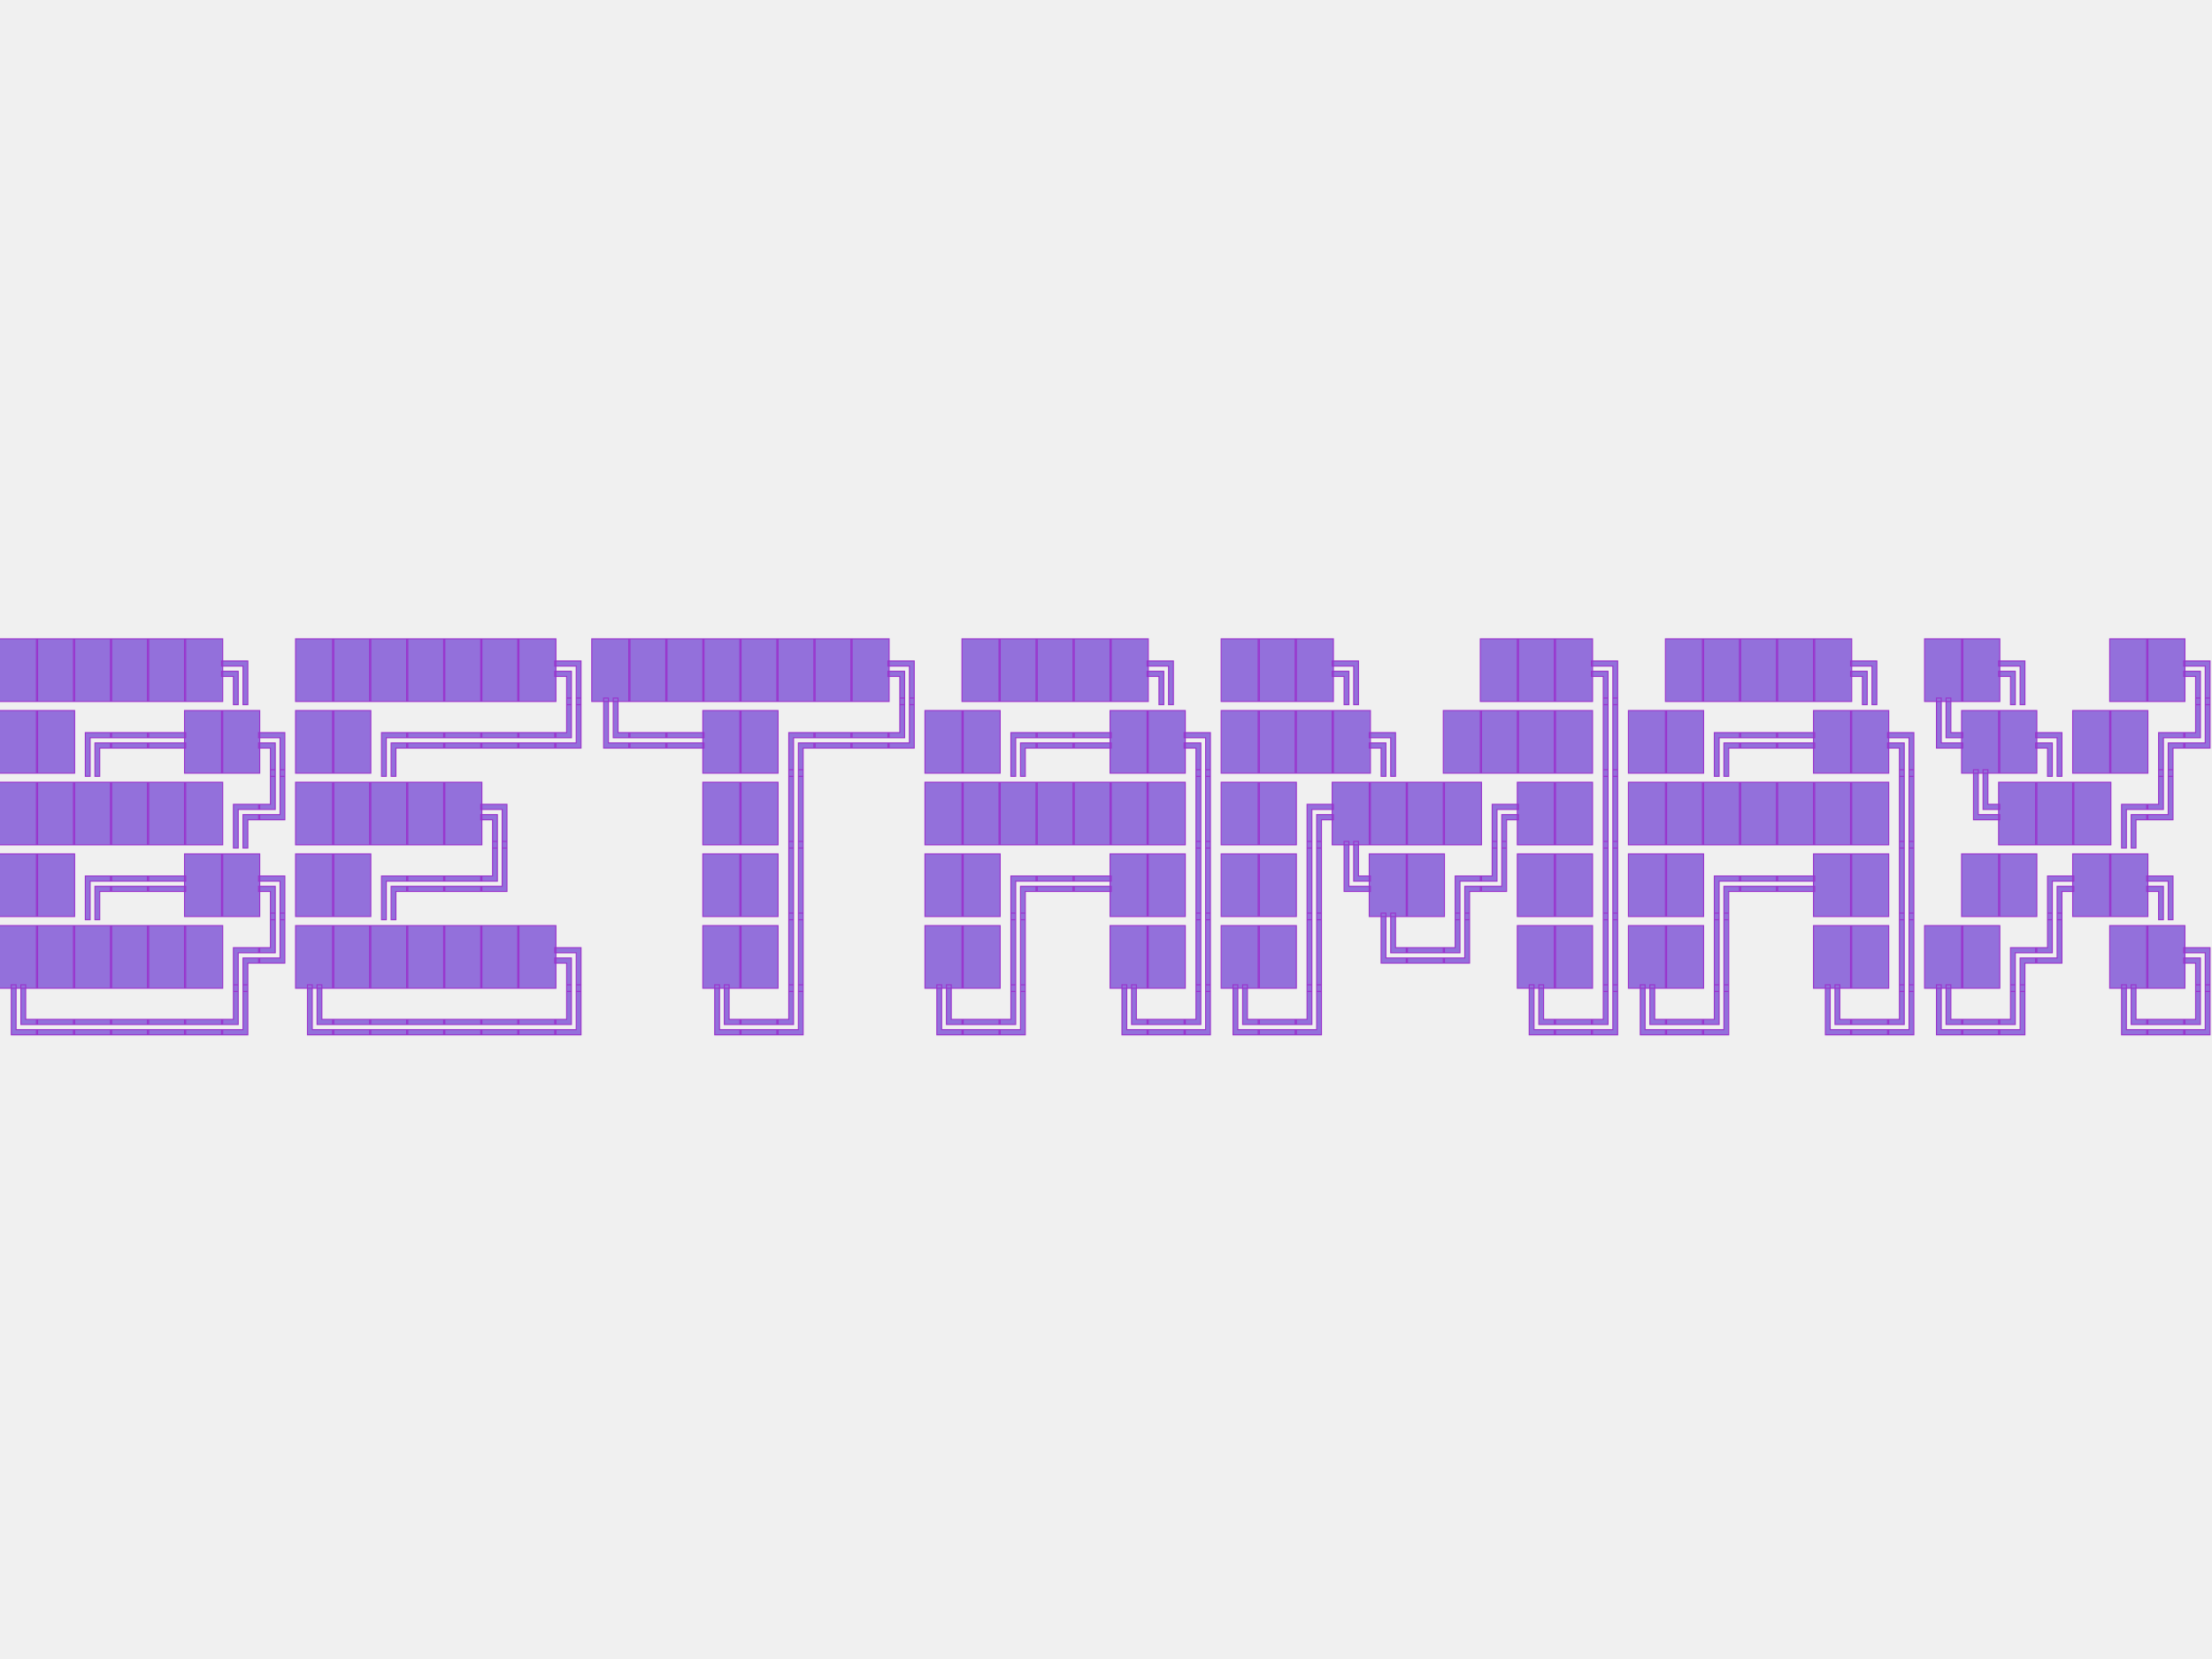
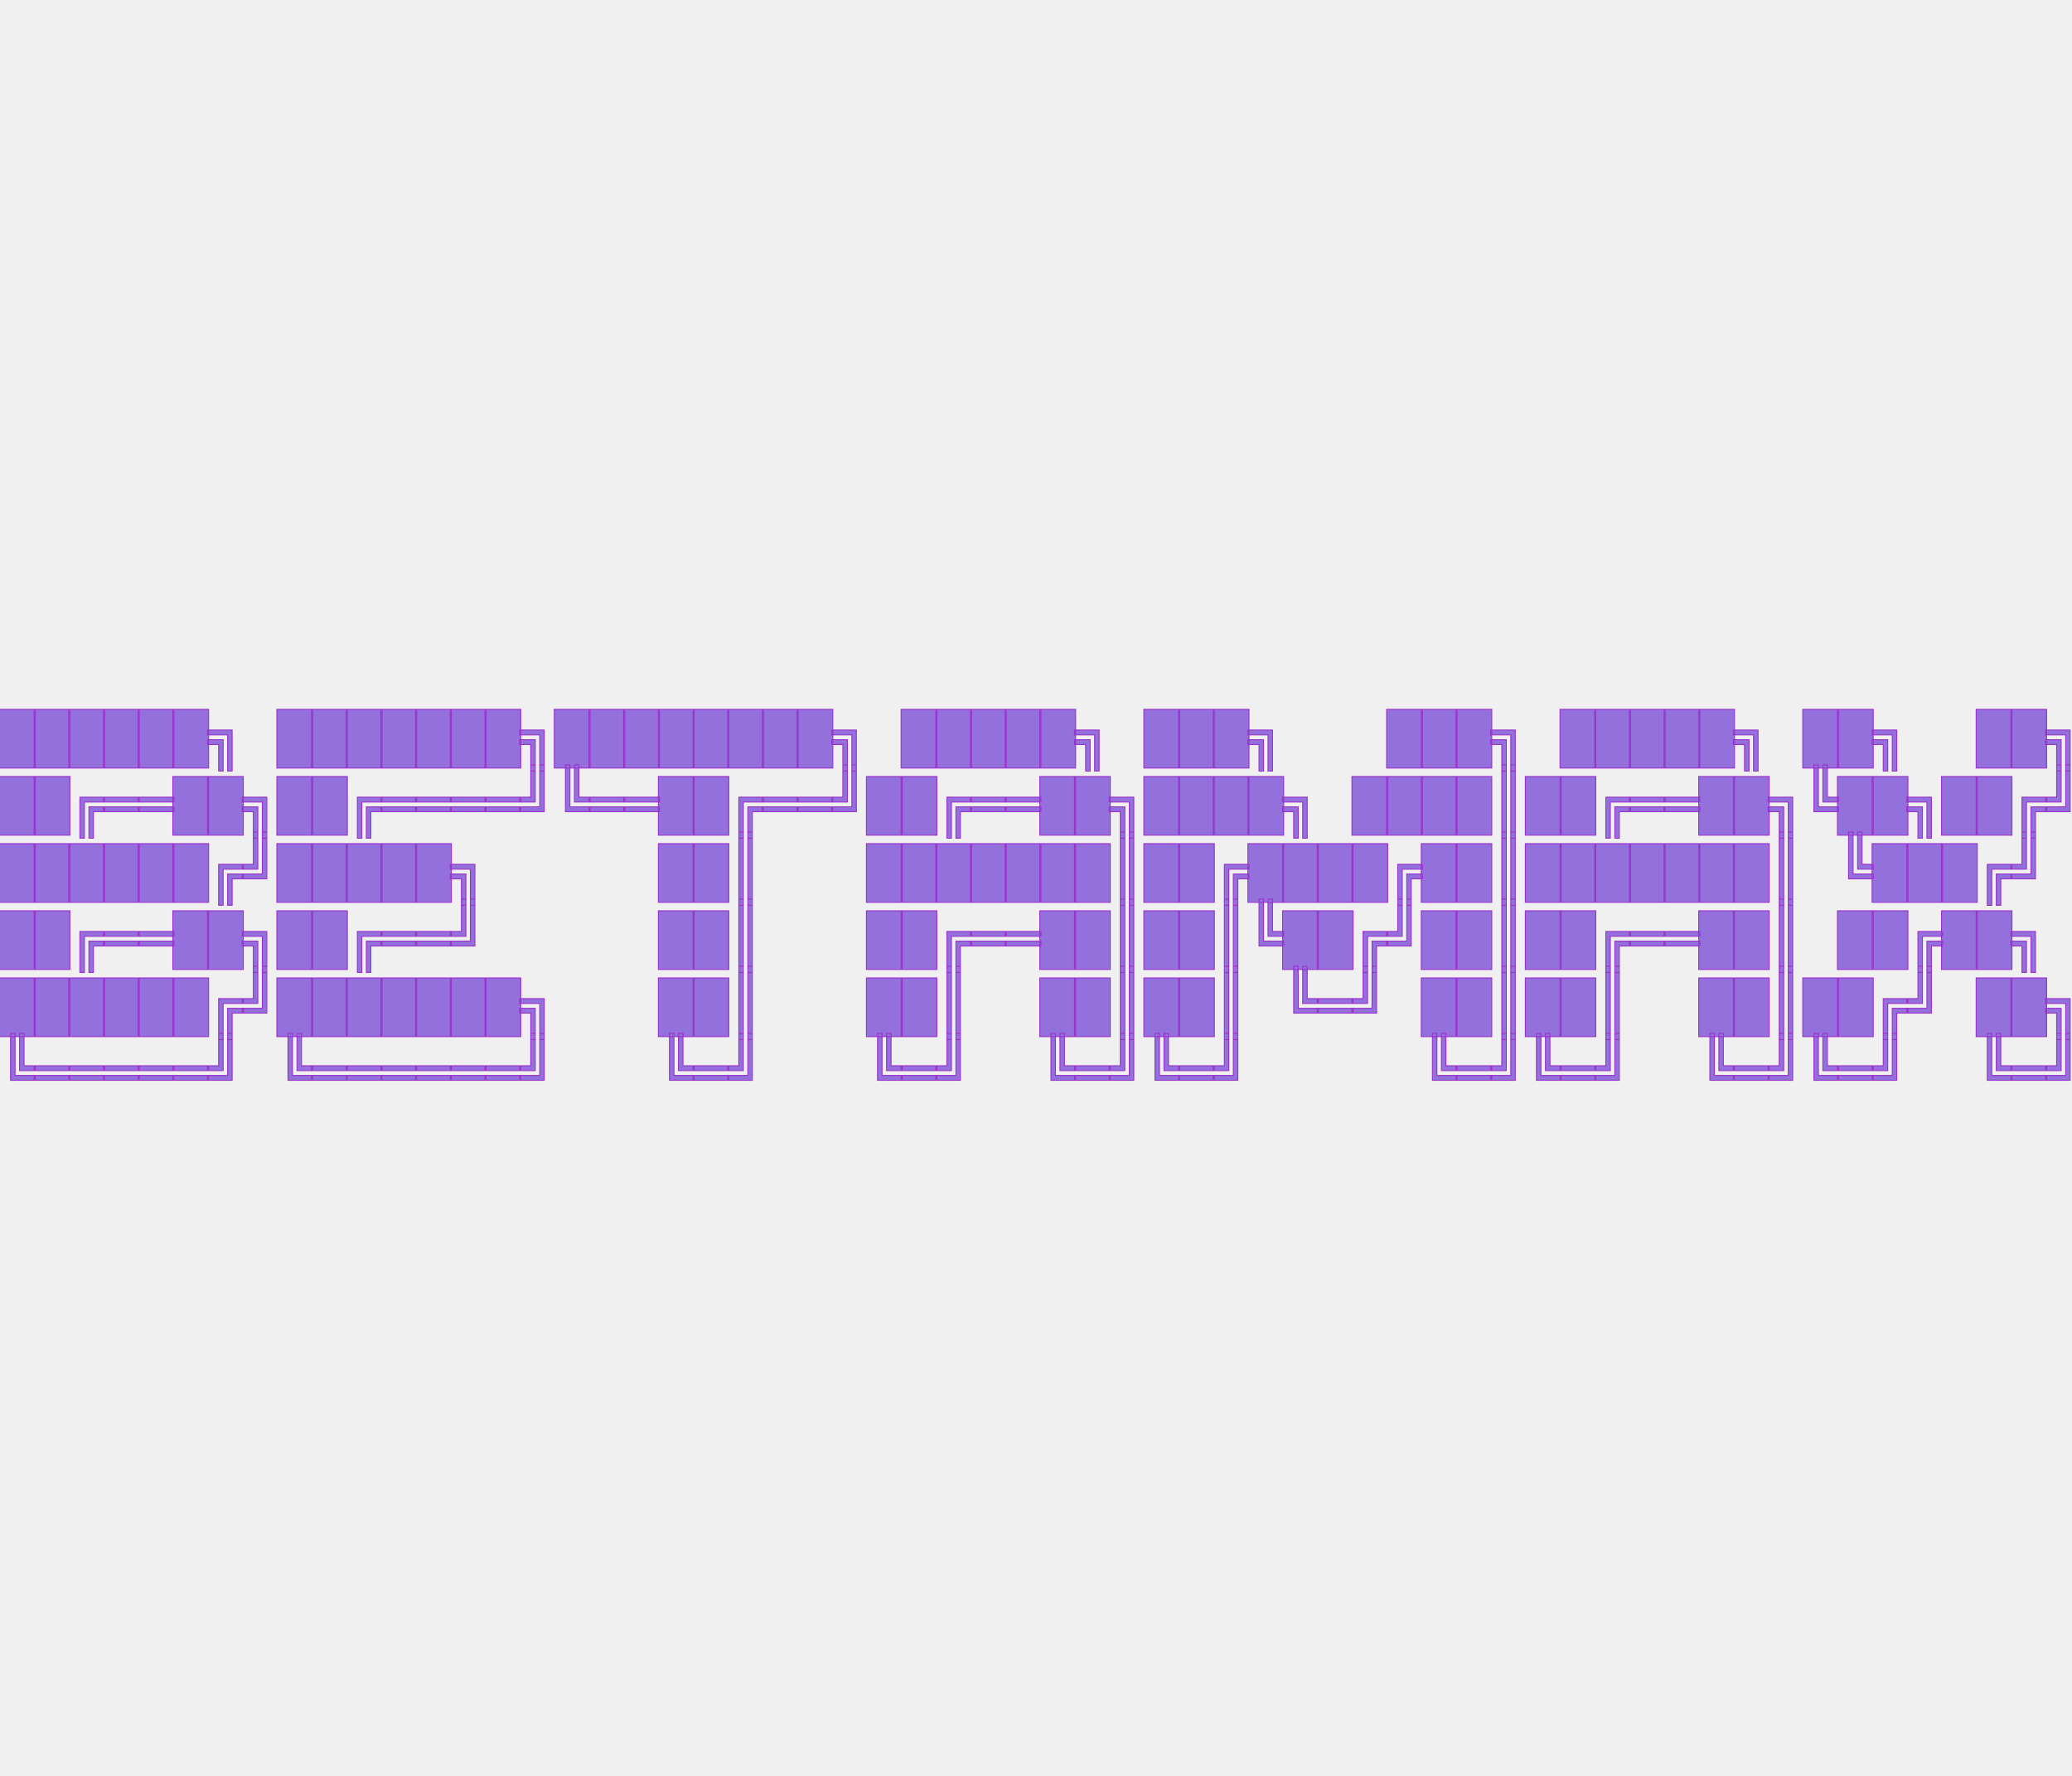
- <svg xmlns="http://www.w3.org/2000/svg" width="400" height="300" viewBox="0 0 216 42" fill="none">
+ <svg xmlns="http://www.w3.org/2000/svg" width="350" height="300" viewBox="0 0 216 42" fill="none">
  <g clip-path="url(#clip0_7_265)">
    <path d="M-0.059 8.5V2.383H3.671V8.5H-0.059ZM3.557 8.5V2.383H7.286V8.5H3.557ZM7.172 8.5V2.383H10.901V8.5H7.172ZM10.787 8.5V2.383H14.517V8.5H10.787ZM14.402 8.5V2.383H18.132V8.5H14.402ZM18.018 8.5V2.383H21.747V8.5H18.018ZM23.73 8.811V5.043H21.633V4.539H24.199V8.811H23.73ZM22.793 8.811V6.051H21.633V5.547H23.262V8.811H22.793ZM28.863 8.5V2.383H32.593V8.5H28.863ZM32.478 8.5V2.383H36.208V8.5H32.478ZM36.094 8.5V2.383H39.823V8.5H36.094ZM39.709 8.5V2.383H43.438V8.5H39.709ZM43.324 8.5V2.383H47.054V8.5H43.324ZM46.94 8.5V2.383H50.669V8.5H46.94ZM50.555 8.5V2.383H54.284V8.5H50.555ZM56.268 8.811V5.043H54.17V4.539H56.736V8.811H56.268ZM55.33 8.811V6.051H54.17V5.547H55.799V8.811H55.33ZM57.785 8.5V2.383H61.515V8.5H57.785ZM61.4 8.5V2.383H65.13V8.5H61.4ZM65.016 8.5V2.383H68.745V8.5H65.016ZM68.631 8.5V2.383H72.36V8.5H68.631ZM72.246 8.5V2.383H75.976V8.5H72.246ZM75.861 8.5V2.383H79.591V8.5H75.861ZM79.477 8.5V2.383H83.206V8.5H79.477ZM83.092 8.5V2.383H86.821V8.5H83.092ZM88.805 8.811V5.043H86.707V4.539H89.273V8.811H88.805ZM87.867 8.811V6.051H86.707V5.547H88.336V8.811H87.867ZM93.938 8.5V2.383H97.667V8.5H93.938ZM97.553 8.5V2.383H101.282V8.5H97.553ZM101.168 8.5V2.383H104.897V8.5H101.168ZM104.783 8.5V2.383H108.513V8.5H104.783ZM108.398 8.5V2.383H112.128V8.5H108.398ZM114.111 8.811V5.043H112.014V4.539H114.58V8.811H114.111ZM113.174 8.811V6.051H112.014V5.547H113.643V8.811H113.174ZM119.244 8.5V2.383H122.974V8.5H119.244ZM122.859 8.5V2.383H126.589V8.5H122.859ZM126.475 8.5V2.383H130.204V8.5H126.475ZM132.188 8.811V5.043H130.09V4.539H132.656V8.811H132.188ZM131.25 8.811V6.051H130.09V5.547H131.719V8.811H131.25ZM144.551 8.5V2.383H148.28V8.5H144.551ZM148.166 8.5V2.383H151.896V8.5H148.166ZM151.781 8.5V2.383H155.511V8.5H151.781ZM157.494 8.811V5.043H155.396V4.539H157.963V8.811H157.494ZM156.557 8.811V6.051H155.396V5.547H157.025V8.811H156.557ZM162.627 8.5V2.383H166.356V8.5H162.627ZM166.242 8.5V2.383H169.972V8.5H166.242ZM169.857 8.5V2.383H173.587V8.5H169.857ZM173.473 8.5V2.383H177.202V8.5H173.473ZM177.088 8.5V2.383H180.817V8.5H177.088ZM182.801 8.811V5.043H180.703V4.539H183.27V8.811H182.801ZM181.863 8.811V6.051H180.703V5.547H182.332V8.811H181.863ZM187.934 8.5V2.383H191.663V8.5H187.934ZM191.549 8.5V2.383H195.278V8.5H191.549ZM197.262 8.811V5.043H195.164V4.539H197.73V8.811H197.262ZM196.324 8.811V6.051H195.164V5.547H196.793V8.811H196.324ZM206.01 8.5V2.383H209.739V8.5H206.01ZM209.625 8.5V2.383H213.354V8.5H209.625ZM215.338 8.811V5.043H213.24V4.539H215.807V8.811H215.338ZM214.4 8.811V6.051H213.24V5.547H214.869V8.811H214.4ZM-0.059 15.5V9.383H3.671V15.5H-0.059ZM3.557 15.5V9.383H7.286V15.5H3.557ZM8.332 15.81V11.539H10.901V12.043H8.801V15.81H8.332ZM9.27 15.81V12.547H10.901V13.051H9.738V15.81H9.27ZM10.787 12.043V11.539H14.517V12.043H10.787ZM10.787 13.051V12.547H14.517V13.051H10.787ZM14.402 12.043V11.539H18.132V12.043H14.402ZM14.402 13.051V12.547H18.132V13.051H14.402ZM18.018 15.5V9.383H21.747V15.5H18.018ZM21.633 15.5V9.383H25.362V15.5H21.633ZM27.346 15.81V12.043H25.248V11.539H27.814V15.81H27.346ZM26.408 15.81V13.051H25.248V12.547H26.877V15.81H26.408ZM28.863 15.5V9.383H32.593V15.5H28.863ZM32.478 15.5V9.383H36.208V15.5H32.478ZM37.254 15.81V11.539H39.823V12.043H37.723V15.81H37.254ZM38.191 15.81V12.547H39.823V13.051H38.66V15.81H38.191ZM39.709 12.043V11.539H43.438V12.043H39.709ZM39.709 13.051V12.547H43.438V13.051H39.709ZM43.324 12.043V11.539H47.054V12.043H43.324ZM43.324 13.051V12.547H47.054V13.051H43.324ZM46.94 12.043V11.539H50.669V12.043H46.94ZM46.94 13.051V12.547H50.669V13.051H46.94ZM50.555 12.043V11.539H54.284V12.043H50.555ZM50.555 13.051V12.547H54.284V13.051H50.555ZM54.17 12.043V11.539H55.33V8.164H55.799V12.043H54.17ZM54.17 13.051V12.547H56.268V8.164H56.736V13.051H54.17ZM59.883 12.043V8.164H60.352V11.539H61.515V12.043H59.883ZM58.945 13.051V8.164H59.414V12.547H61.515V13.051H58.945ZM61.4 12.043V11.539H65.13V12.043H61.4ZM61.4 13.051V12.547H65.13V13.051H61.4ZM65.016 12.043V11.539H68.745V12.043H65.016ZM65.016 13.051V12.547H68.745V13.051H65.016ZM68.631 15.5V9.383H72.36V15.5H68.631ZM72.246 15.5V9.383H75.976V15.5H72.246ZM77.022 15.81V11.539H79.591V12.043H77.49V15.81H77.022ZM77.959 15.81V12.547H79.591V13.051H78.428V15.81H77.959ZM79.477 12.043V11.539H83.206V12.043H79.477ZM79.477 13.051V12.547H83.206V13.051H79.477ZM83.092 12.043V11.539H86.821V12.043H83.092ZM83.092 13.051V12.547H86.821V13.051H83.092ZM86.707 12.043V11.539H87.867V8.164H88.336V12.043H86.707ZM86.707 13.051V12.547H88.805V8.164H89.273V13.051H86.707ZM90.322 15.5V9.383H94.052V15.5H90.322ZM93.938 15.5V9.383H97.667V15.5H93.938ZM98.713 15.81V11.539H101.282V12.043H99.182V15.81H98.713ZM99.65 15.81V12.547H101.282V13.051H100.119V15.81H99.65ZM101.168 12.043V11.539H104.897V12.043H101.168ZM101.168 13.051V12.547H104.897V13.051H101.168ZM104.783 12.043V11.539H108.513V12.043H104.783ZM104.783 13.051V12.547H108.513V13.051H104.783ZM108.398 15.5V9.383H112.128V15.5H108.398ZM112.014 15.5V9.383H115.743V15.5H112.014ZM117.727 15.81V12.043H115.629V11.539H118.195V15.81H117.727ZM116.789 15.81V13.051H115.629V12.547H117.258V15.81H116.789ZM119.244 15.5V9.383H122.974V15.5H119.244ZM122.859 15.5V9.383H126.589V15.5H122.859ZM126.475 15.5V9.383H130.204V15.5H126.475ZM130.09 15.5V9.383H133.819V15.5H130.09ZM135.803 15.81V12.043H133.705V11.539H136.271V15.81H135.803ZM134.865 15.81V13.051H133.705V12.547H135.334V15.81H134.865ZM140.936 15.5V9.383H144.665V15.5H140.936ZM144.551 15.5V9.383H148.28V15.5H144.551ZM148.166 15.5V9.383H151.896V15.5H148.166ZM151.781 15.5V9.383H155.511V15.5H151.781ZM156.557 15.81V8.164H157.025V15.81H156.557ZM157.494 15.81V8.164H157.963V15.81H157.494ZM159.012 15.5V9.383H162.741V15.5H159.012ZM162.627 15.5V9.383H166.356V15.5H162.627ZM167.402 15.81V11.539H169.972V12.043H167.871V15.81H167.402ZM168.34 15.81V12.547H169.972V13.051H168.809V15.81H168.34ZM169.857 12.043V11.539H173.587V12.043H169.857ZM169.857 13.051V12.547H173.587V13.051H169.857ZM173.473 12.043V11.539H177.202V12.043H173.473ZM173.473 13.051V12.547H177.202V13.051H173.473ZM177.088 15.5V9.383H180.817V15.5H177.088ZM180.703 15.5V9.383H184.433V15.5H180.703ZM186.416 15.81V12.043H184.318V11.539H186.885V15.81H186.416ZM185.479 15.81V13.051H184.318V12.547H185.947V15.81H185.479ZM190.031 12.043V8.164H190.5V11.539H191.663V12.043H190.031ZM189.094 13.051V8.164H189.562V12.547H191.663V13.051H189.094ZM191.549 15.5V9.383H195.278V15.5H191.549ZM195.164 15.5V9.383H198.894V15.5H195.164ZM200.877 15.81V12.043H198.779V11.539H201.346V15.81H200.877ZM199.939 15.81V13.051H198.779V12.547H200.408V15.81H199.939ZM202.395 15.5V9.383H206.124V15.5H202.395ZM206.01 15.5V9.383H209.739V15.5H206.01ZM210.785 15.81V11.539H213.354V12.043H211.254V15.81H210.785ZM211.723 15.81V12.547H213.354V13.051H212.191V15.81H211.723ZM213.24 12.043V11.539H214.4V8.164H214.869V12.043H213.24ZM213.24 13.051V12.547H215.338V8.164H215.807V13.051H213.24ZM-0.059 22.5V16.383H3.671V22.5H-0.059ZM3.557 22.5V16.383H7.286V22.5H3.557ZM7.172 22.5V16.383H10.901V22.5H7.172ZM10.787 22.5V16.383H14.517V22.5H10.787ZM14.402 22.5V16.383H18.132V22.5H14.402ZM18.018 22.5V16.383H21.747V22.5H18.018ZM22.793 22.811V18.539H25.362V19.043H23.262V22.811H22.793ZM23.73 22.811V19.547H25.362V20.051H24.199V22.811H23.73ZM25.248 19.043V18.539H26.408V15.164H26.877V19.043H25.248ZM25.248 20.051V19.547H27.346V15.164H27.814V20.051H25.248ZM28.863 22.5V16.383H32.593V22.5H28.863ZM32.478 22.5V16.383H36.208V22.5H32.478ZM36.094 22.5V16.383H39.823V22.5H36.094ZM39.709 22.5V16.383H43.438V22.5H39.709ZM43.324 22.5V16.383H47.054V22.5H43.324ZM49.037 22.811V19.043H46.94V18.539H49.506V22.811H49.037ZM48.1 22.811V20.051H46.94V19.547H48.568V22.811H48.1ZM68.631 22.5V16.383H72.36V22.5H68.631ZM72.246 22.5V16.383H75.976V22.5H72.246ZM77.022 22.811V15.164H77.49V22.811H77.022ZM77.959 22.811V15.164H78.428V22.811H77.959ZM90.322 22.5V16.383H94.052V22.5H90.322ZM93.938 22.5V16.383H97.667V22.5H93.938ZM97.553 22.5V16.383H101.282V22.5H97.553ZM101.168 22.5V16.383H104.897V22.5H101.168ZM104.783 22.5V16.383H108.513V22.5H104.783ZM108.398 22.5V16.383H112.128V22.5H108.398ZM112.014 22.5V16.383H115.743V22.5H112.014ZM116.789 22.811V15.164H117.258V22.811H116.789ZM117.727 22.811V15.164H118.195V22.811H117.727ZM119.244 22.5V16.383H122.974V22.5H119.244ZM122.859 22.5V16.383H126.589V22.5H122.859ZM127.635 22.811V18.539H130.204V19.043H128.104V22.811H127.635ZM128.572 22.811V19.547H130.204V20.051H129.041V22.811H128.572ZM130.09 22.5V16.383H133.819V22.5H130.09ZM133.705 22.5V16.383H137.435V22.5H133.705ZM137.32 22.5V16.383H141.05V22.5H137.32ZM140.936 22.5V16.383H144.665V22.5H140.936ZM145.711 22.811V18.539H148.28V19.043H146.18V22.811H145.711ZM146.648 22.811V19.547H148.28V20.051H147.117V22.811H146.648ZM148.166 22.5V16.383H151.896V22.5H148.166ZM151.781 22.5V16.383H155.511V22.5H151.781ZM156.557 22.811V15.164H157.025V22.811H156.557ZM157.494 22.811V15.164H157.963V22.811H157.494ZM159.012 22.5V16.383H162.741V22.5H159.012ZM162.627 22.5V16.383H166.356V22.5H162.627ZM166.242 22.5V16.383H169.972V22.5H166.242ZM169.857 22.5V16.383H173.587V22.5H169.857ZM173.473 22.5V16.383H177.202V22.5H173.473ZM177.088 22.5V16.383H180.817V22.5H177.088ZM180.703 22.5V16.383H184.433V22.5H180.703ZM185.479 22.811V15.164H185.947V22.811H185.479ZM186.416 22.811V15.164H186.885V22.811H186.416ZM193.646 19.043V15.164H194.115V18.539H195.278V19.043H193.646ZM192.709 20.051V15.164H193.178V19.547H195.278V20.051H192.709ZM195.164 22.5V16.383H198.894V22.5H195.164ZM198.779 22.5V16.383H202.509V22.5H198.779ZM202.395 22.5V16.383H206.124V22.5H202.395ZM207.17 22.811V18.539H209.739V19.043H207.639V22.811H207.17ZM208.107 22.811V19.547H209.739V20.051H208.576V22.811H208.107ZM209.625 19.043V18.539H210.785V15.164H211.254V19.043H209.625ZM209.625 20.051V19.547H211.723V15.164H212.191V20.051H209.625ZM-0.059 29.5V23.383H3.671V29.5H-0.059ZM3.557 29.5V23.383H7.286V29.5H3.557ZM8.332 29.811V25.539H10.901V26.043H8.801V29.811H8.332ZM9.27 29.811V26.547H10.901V27.051H9.738V29.811H9.27ZM10.787 26.043V25.539H14.517V26.043H10.787ZM10.787 27.051V26.547H14.517V27.051H10.787ZM14.402 26.043V25.539H18.132V26.043H14.402ZM14.402 27.051V26.547H18.132V27.051H14.402ZM18.018 29.5V23.383H21.747V29.5H18.018ZM21.633 29.5V23.383H25.362V29.5H21.633ZM27.346 29.811V26.043H25.248V25.539H27.814V29.811H27.346ZM26.408 29.811V27.051H25.248V26.547H26.877V29.811H26.408ZM28.863 29.5V23.383H32.593V29.5H28.863ZM32.478 29.5V23.383H36.208V29.5H32.478ZM37.254 29.811V25.539H39.823V26.043H37.723V29.811H37.254ZM38.191 29.811V26.547H39.823V27.051H38.66V29.811H38.191ZM39.709 26.043V25.539H43.438V26.043H39.709ZM39.709 27.051V26.547H43.438V27.051H39.709ZM43.324 26.043V25.539H47.054V26.043H43.324ZM43.324 27.051V26.547H47.054V27.051H43.324ZM46.94 26.043V25.539H48.1V22.164H48.568V26.043H46.94ZM46.94 27.051V26.547H49.037V22.164H49.506V27.051H46.94ZM68.631 29.5V23.383H72.36V29.5H68.631ZM72.246 29.5V23.383H75.976V29.5H72.246ZM77.022 29.811V22.164H77.49V29.811H77.022ZM77.959 29.811V22.164H78.428V29.811H77.959ZM90.322 29.5V23.383H94.052V29.5H90.322ZM93.938 29.5V23.383H97.667V29.5H93.938ZM98.713 29.811V25.539H101.282V26.043H99.182V29.811H98.713ZM99.65 29.811V26.547H101.282V27.051H100.119V29.811H99.65ZM101.168 26.043V25.539H104.897V26.043H101.168ZM101.168 27.051V26.547H104.897V27.051H101.168ZM104.783 26.043V25.539H108.513V26.043H104.783ZM104.783 27.051V26.547H108.513V27.051H104.783ZM108.398 29.5V23.383H112.128V29.5H108.398ZM112.014 29.5V23.383H115.743V29.5H112.014ZM116.789 29.811V22.164H117.258V29.811H116.789ZM117.727 29.811V22.164H118.195V29.811H117.727ZM119.244 29.5V23.383H122.974V29.5H119.244ZM122.859 29.5V23.383H126.589V29.5H122.859ZM127.635 29.811V22.164H128.104V29.811H127.635ZM128.572 29.811V22.164H129.041V29.811H128.572ZM132.188 26.043V22.164H132.656V25.539H133.819V26.043H132.188ZM131.25 27.051V22.164H131.719V26.547H133.819V27.051H131.25ZM133.705 29.5V23.383H137.435V29.5H133.705ZM137.32 29.5V23.383H141.05V29.5H137.32ZM142.096 29.811V25.539H144.665V26.043H142.564V29.811H142.096ZM143.033 29.811V26.547H144.665V27.051H143.502V29.811H143.033ZM144.551 26.043V25.539H145.711V22.164H146.18V26.043H144.551ZM144.551 27.051V26.547H146.648V22.164H147.117V27.051H144.551ZM148.166 29.5V23.383H151.896V29.5H148.166ZM151.781 29.5V23.383H155.511V29.5H151.781ZM156.557 29.811V22.164H157.025V29.811H156.557ZM157.494 29.811V22.164H157.963V29.811H157.494ZM159.012 29.5V23.383H162.741V29.5H159.012ZM162.627 29.5V23.383H166.356V29.5H162.627ZM167.402 29.811V25.539H169.972V26.043H167.871V29.811H167.402ZM168.34 29.811V26.547H169.972V27.051H168.809V29.811H168.34ZM169.857 26.043V25.539H173.587V26.043H169.857ZM169.857 27.051V26.547H173.587V27.051H169.857ZM173.473 26.043V25.539H177.202V26.043H173.473ZM173.473 27.051V26.547H177.202V27.051H173.473ZM177.088 29.5V23.383H180.817V29.5H177.088ZM180.703 29.5V23.383H184.433V29.5H180.703ZM185.479 29.811V22.164H185.947V29.811H185.479ZM186.416 29.811V22.164H186.885V29.811H186.416ZM191.549 29.5V23.383H195.278V29.5H191.549ZM195.164 29.5V23.383H198.894V29.5H195.164ZM199.939 29.811V25.539H202.509V26.043H200.408V29.811H199.939ZM200.877 29.811V26.547H202.509V27.051H201.346V29.811H200.877ZM202.395 29.5V23.383H206.124V29.5H202.395ZM206.01 29.5V23.383H209.739V29.5H206.01ZM211.723 29.811V26.043H209.625V25.539H212.191V29.811H211.723ZM210.785 29.811V27.051H209.625V26.547H211.254V29.811H210.785ZM-0.059 36.5V30.383H3.671V36.5H-0.059ZM3.557 36.5V30.383H7.286V36.5H3.557ZM7.172 36.5V30.383H10.901V36.5H7.172ZM10.787 36.5V30.383H14.517V36.5H10.787ZM14.402 36.5V30.383H18.132V36.5H14.402ZM18.018 36.5V30.383H21.747V36.5H18.018ZM22.793 36.81V32.539H25.362V33.043H23.262V36.81H22.793ZM23.73 36.81V33.547H25.362V34.051H24.199V36.81H23.73ZM25.248 33.043V32.539H26.408V29.164H26.877V33.043H25.248ZM25.248 34.051V33.547H27.346V29.164H27.814V34.051H25.248ZM28.863 36.5V30.383H32.593V36.5H28.863ZM32.478 36.5V30.383H36.208V36.5H32.478ZM36.094 36.5V30.383H39.823V36.5H36.094ZM39.709 36.5V30.383H43.438V36.5H39.709ZM43.324 36.5V30.383H47.054V36.5H43.324ZM46.94 36.5V30.383H50.669V36.5H46.94ZM50.555 36.5V30.383H54.284V36.5H50.555ZM56.268 36.81V33.043H54.17V32.539H56.736V36.81H56.268ZM55.33 36.81V34.051H54.17V33.547H55.799V36.81H55.33ZM68.631 36.5V30.383H72.36V36.5H68.631ZM72.246 36.5V30.383H75.976V36.5H72.246ZM77.022 36.81V29.164H77.49V36.81H77.022ZM77.959 36.81V29.164H78.428V36.81H77.959ZM90.322 36.5V30.383H94.052V36.5H90.322ZM93.938 36.5V30.383H97.667V36.5H93.938ZM98.713 36.81V29.164H99.182V36.81H98.713ZM99.65 36.81V29.164H100.119V36.81H99.65ZM108.398 36.5V30.383H112.128V36.5H108.398ZM112.014 36.5V30.383H115.743V36.5H112.014ZM116.789 36.81V29.164H117.258V36.81H116.789ZM117.727 36.81V29.164H118.195V36.81H117.727ZM119.244 36.5V30.383H122.974V36.5H119.244ZM122.859 36.5V30.383H126.589V36.5H122.859ZM127.635 36.81V29.164H128.104V36.81H127.635ZM128.572 36.81V29.164H129.041V36.81H128.572ZM135.803 33.043V29.164H136.271V32.539H137.435V33.043H135.803ZM134.865 34.051V29.164H135.334V33.547H137.435V34.051H134.865ZM137.32 33.043V32.539H141.05V33.043H137.32ZM137.32 34.051V33.547H141.05V34.051H137.32ZM140.936 33.043V32.539H142.096V29.164H142.564V33.043H140.936ZM140.936 34.051V33.547H143.033V29.164H143.502V34.051H140.936ZM148.166 36.5V30.383H151.896V36.5H148.166ZM151.781 36.5V30.383H155.511V36.5H151.781ZM156.557 36.81V29.164H157.025V36.81H156.557ZM157.494 36.81V29.164H157.963V36.81H157.494ZM159.012 36.5V30.383H162.741V36.5H159.012ZM162.627 36.5V30.383H166.356V36.5H162.627ZM167.402 36.81V29.164H167.871V36.81H167.402ZM168.34 36.81V29.164H168.809V36.81H168.34ZM177.088 36.5V30.383H180.817V36.5H177.088ZM180.703 36.5V30.383H184.433V36.5H180.703ZM185.479 36.81V29.164H185.947V36.81H185.479ZM186.416 36.81V29.164H186.885V36.81H186.416ZM187.934 36.5V30.383H191.663V36.5H187.934ZM191.549 36.5V30.383H195.278V36.5H191.549ZM196.324 36.81V32.539H198.894V33.043H196.793V36.81H196.324ZM197.262 36.81V33.547H198.894V34.051H197.73V36.81H197.262ZM198.779 33.043V32.539H199.939V29.164H200.408V33.043H198.779ZM198.779 34.051V33.547H200.877V29.164H201.346V34.051H198.779ZM206.01 36.5V30.383H209.739V36.5H206.01ZM209.625 36.5V30.383H213.354V36.5H209.625ZM215.338 36.81V33.043H213.24V32.539H215.807V36.81H215.338ZM214.4 36.81V34.051H213.24V33.547H214.869V36.81H214.4ZM2.039 40.043V36.164H2.508V39.539H3.671V40.043H2.039ZM1.102 41.051V36.164H1.57V40.547H3.671V41.051H1.102ZM3.557 40.043V39.539H7.286V40.043H3.557ZM3.557 41.051V40.547H7.286V41.051H3.557ZM7.172 40.043V39.539H10.901V40.043H7.172ZM7.172 41.051V40.547H10.901V41.051H7.172ZM10.787 40.043V39.539H14.517V40.043H10.787ZM10.787 41.051V40.547H14.517V41.051H10.787ZM14.402 40.043V39.539H18.132V40.043H14.402ZM14.402 41.051V40.547H18.132V41.051H14.402ZM18.018 40.043V39.539H21.747V40.043H18.018ZM18.018 41.051V40.547H21.747V41.051H18.018ZM21.633 40.043V39.539H22.793V36.164H23.262V40.043H21.633ZM21.633 41.051V40.547H23.73V36.164H24.199V41.051H21.633ZM30.961 40.043V36.164H31.43V39.539H32.593V40.043H30.961ZM30.023 41.051V36.164H30.492V40.547H32.593V41.051H30.023ZM32.478 40.043V39.539H36.208V40.043H32.478ZM32.478 41.051V40.547H36.208V41.051H32.478ZM36.094 40.043V39.539H39.823V40.043H36.094ZM36.094 41.051V40.547H39.823V41.051H36.094ZM39.709 40.043V39.539H43.438V40.043H39.709ZM39.709 41.051V40.547H43.438V41.051H39.709ZM43.324 40.043V39.539H47.054V40.043H43.324ZM43.324 41.051V40.547H47.054V41.051H43.324ZM46.94 40.043V39.539H50.669V40.043H46.94ZM46.94 41.051V40.547H50.669V41.051H46.94ZM50.555 40.043V39.539H54.284V40.043H50.555ZM50.555 41.051V40.547H54.284V41.051H50.555ZM54.17 40.043V39.539H55.33V36.164H55.799V40.043H54.17ZM54.17 41.051V40.547H56.268V36.164H56.736V41.051H54.17ZM70.728 40.043V36.164H71.197V39.539H72.36V40.043H70.728ZM69.791 41.051V36.164H70.26V40.547H72.36V41.051H69.791ZM72.246 40.043V39.539H75.976V40.043H72.246ZM72.246 41.051V40.547H75.976V41.051H72.246ZM75.861 40.043V39.539H77.022V36.164H77.49V40.043H75.861ZM75.861 41.051V40.547H77.959V36.164H78.428V41.051H75.861ZM92.42 40.043V36.164H92.889V39.539H94.052V40.043H92.42ZM91.482 41.051V36.164H91.951V40.547H94.052V41.051H91.482ZM93.938 40.043V39.539H97.667V40.043H93.938ZM93.938 41.051V40.547H97.667V41.051H93.938ZM97.553 40.043V39.539H98.713V36.164H99.182V40.043H97.553ZM97.553 41.051V40.547H99.65V36.164H100.119V41.051H97.553ZM110.496 40.043V36.164H110.965V39.539H112.128V40.043H110.496ZM109.559 41.051V36.164H110.027V40.547H112.128V41.051H109.559ZM112.014 40.043V39.539H115.743V40.043H112.014ZM112.014 41.051V40.547H115.743V41.051H112.014ZM115.629 40.043V39.539H116.789V36.164H117.258V40.043H115.629ZM115.629 41.051V40.547H117.727V36.164H118.195V41.051H115.629ZM121.342 40.043V36.164H121.811V39.539H122.974V40.043H121.342ZM120.404 41.051V36.164H120.873V40.547H122.974V41.051H120.404ZM122.859 40.043V39.539H126.589V40.043H122.859ZM122.859 41.051V40.547H126.589V41.051H122.859ZM126.475 40.043V39.539H127.635V36.164H128.104V40.043H126.475ZM126.475 41.051V40.547H128.572V36.164H129.041V41.051H126.475ZM150.264 40.043V36.164H150.732V39.539H151.896V40.043H150.264ZM149.326 41.051V36.164H149.795V40.547H151.896V41.051H149.326ZM151.781 40.043V39.539H155.511V40.043H151.781ZM151.781 41.051V40.547H155.511V41.051H151.781ZM155.396 40.043V39.539H156.557V36.164H157.025V40.043H155.396ZM155.396 41.051V40.547H157.494V36.164H157.963V41.051H155.396ZM161.109 40.043V36.164H161.578V39.539H162.741V40.043H161.109ZM160.172 41.051V36.164H160.641V40.547H162.741V41.051H160.172ZM162.627 40.043V39.539H166.356V40.043H162.627ZM162.627 41.051V40.547H166.356V41.051H162.627ZM166.242 40.043V39.539H167.402V36.164H167.871V40.043H166.242ZM166.242 41.051V40.547H168.34V36.164H168.809V41.051H166.242ZM179.186 40.043V36.164H179.654V39.539H180.817V40.043H179.186ZM178.248 41.051V36.164H178.717V40.547H180.817V41.051H178.248ZM180.703 40.043V39.539H184.433V40.043H180.703ZM180.703 41.051V40.547H184.433V41.051H180.703ZM184.318 40.043V39.539H185.479V36.164H185.947V40.043H184.318ZM184.318 41.051V40.547H186.416V36.164H186.885V41.051H184.318ZM190.031 40.043V36.164H190.5V39.539H191.663V40.043H190.031ZM189.094 41.051V36.164H189.562V40.547H191.663V41.051H189.094ZM191.549 40.043V39.539H195.278V40.043H191.549ZM191.549 41.051V40.547H195.278V41.051H191.549ZM195.164 40.043V39.539H196.324V36.164H196.793V40.043H195.164ZM195.164 41.051V40.547H197.262V36.164H197.73V41.051H195.164ZM208.107 40.043V36.164H208.576V39.539H209.739V40.043H208.107ZM207.17 41.051V36.164H207.639V40.547H209.739V41.051H207.17ZM209.625 40.043V39.539H213.354V40.043H209.625ZM209.625 41.051V40.547H213.354V41.051H209.625ZM213.24 40.043V39.539H214.4V36.164H214.869V40.043H213.24ZM213.24 41.051V40.547H215.338V36.164H215.807V41.051H213.24Z" fill="#9370DB" stroke="darkorchid" stroke-width="0.1" />
  </g>
  <defs>
    <clipPath id="clip0_7_265">
      <rect width="216" height="42" fill="white" />
    </clipPath>
  </defs>
</svg>
